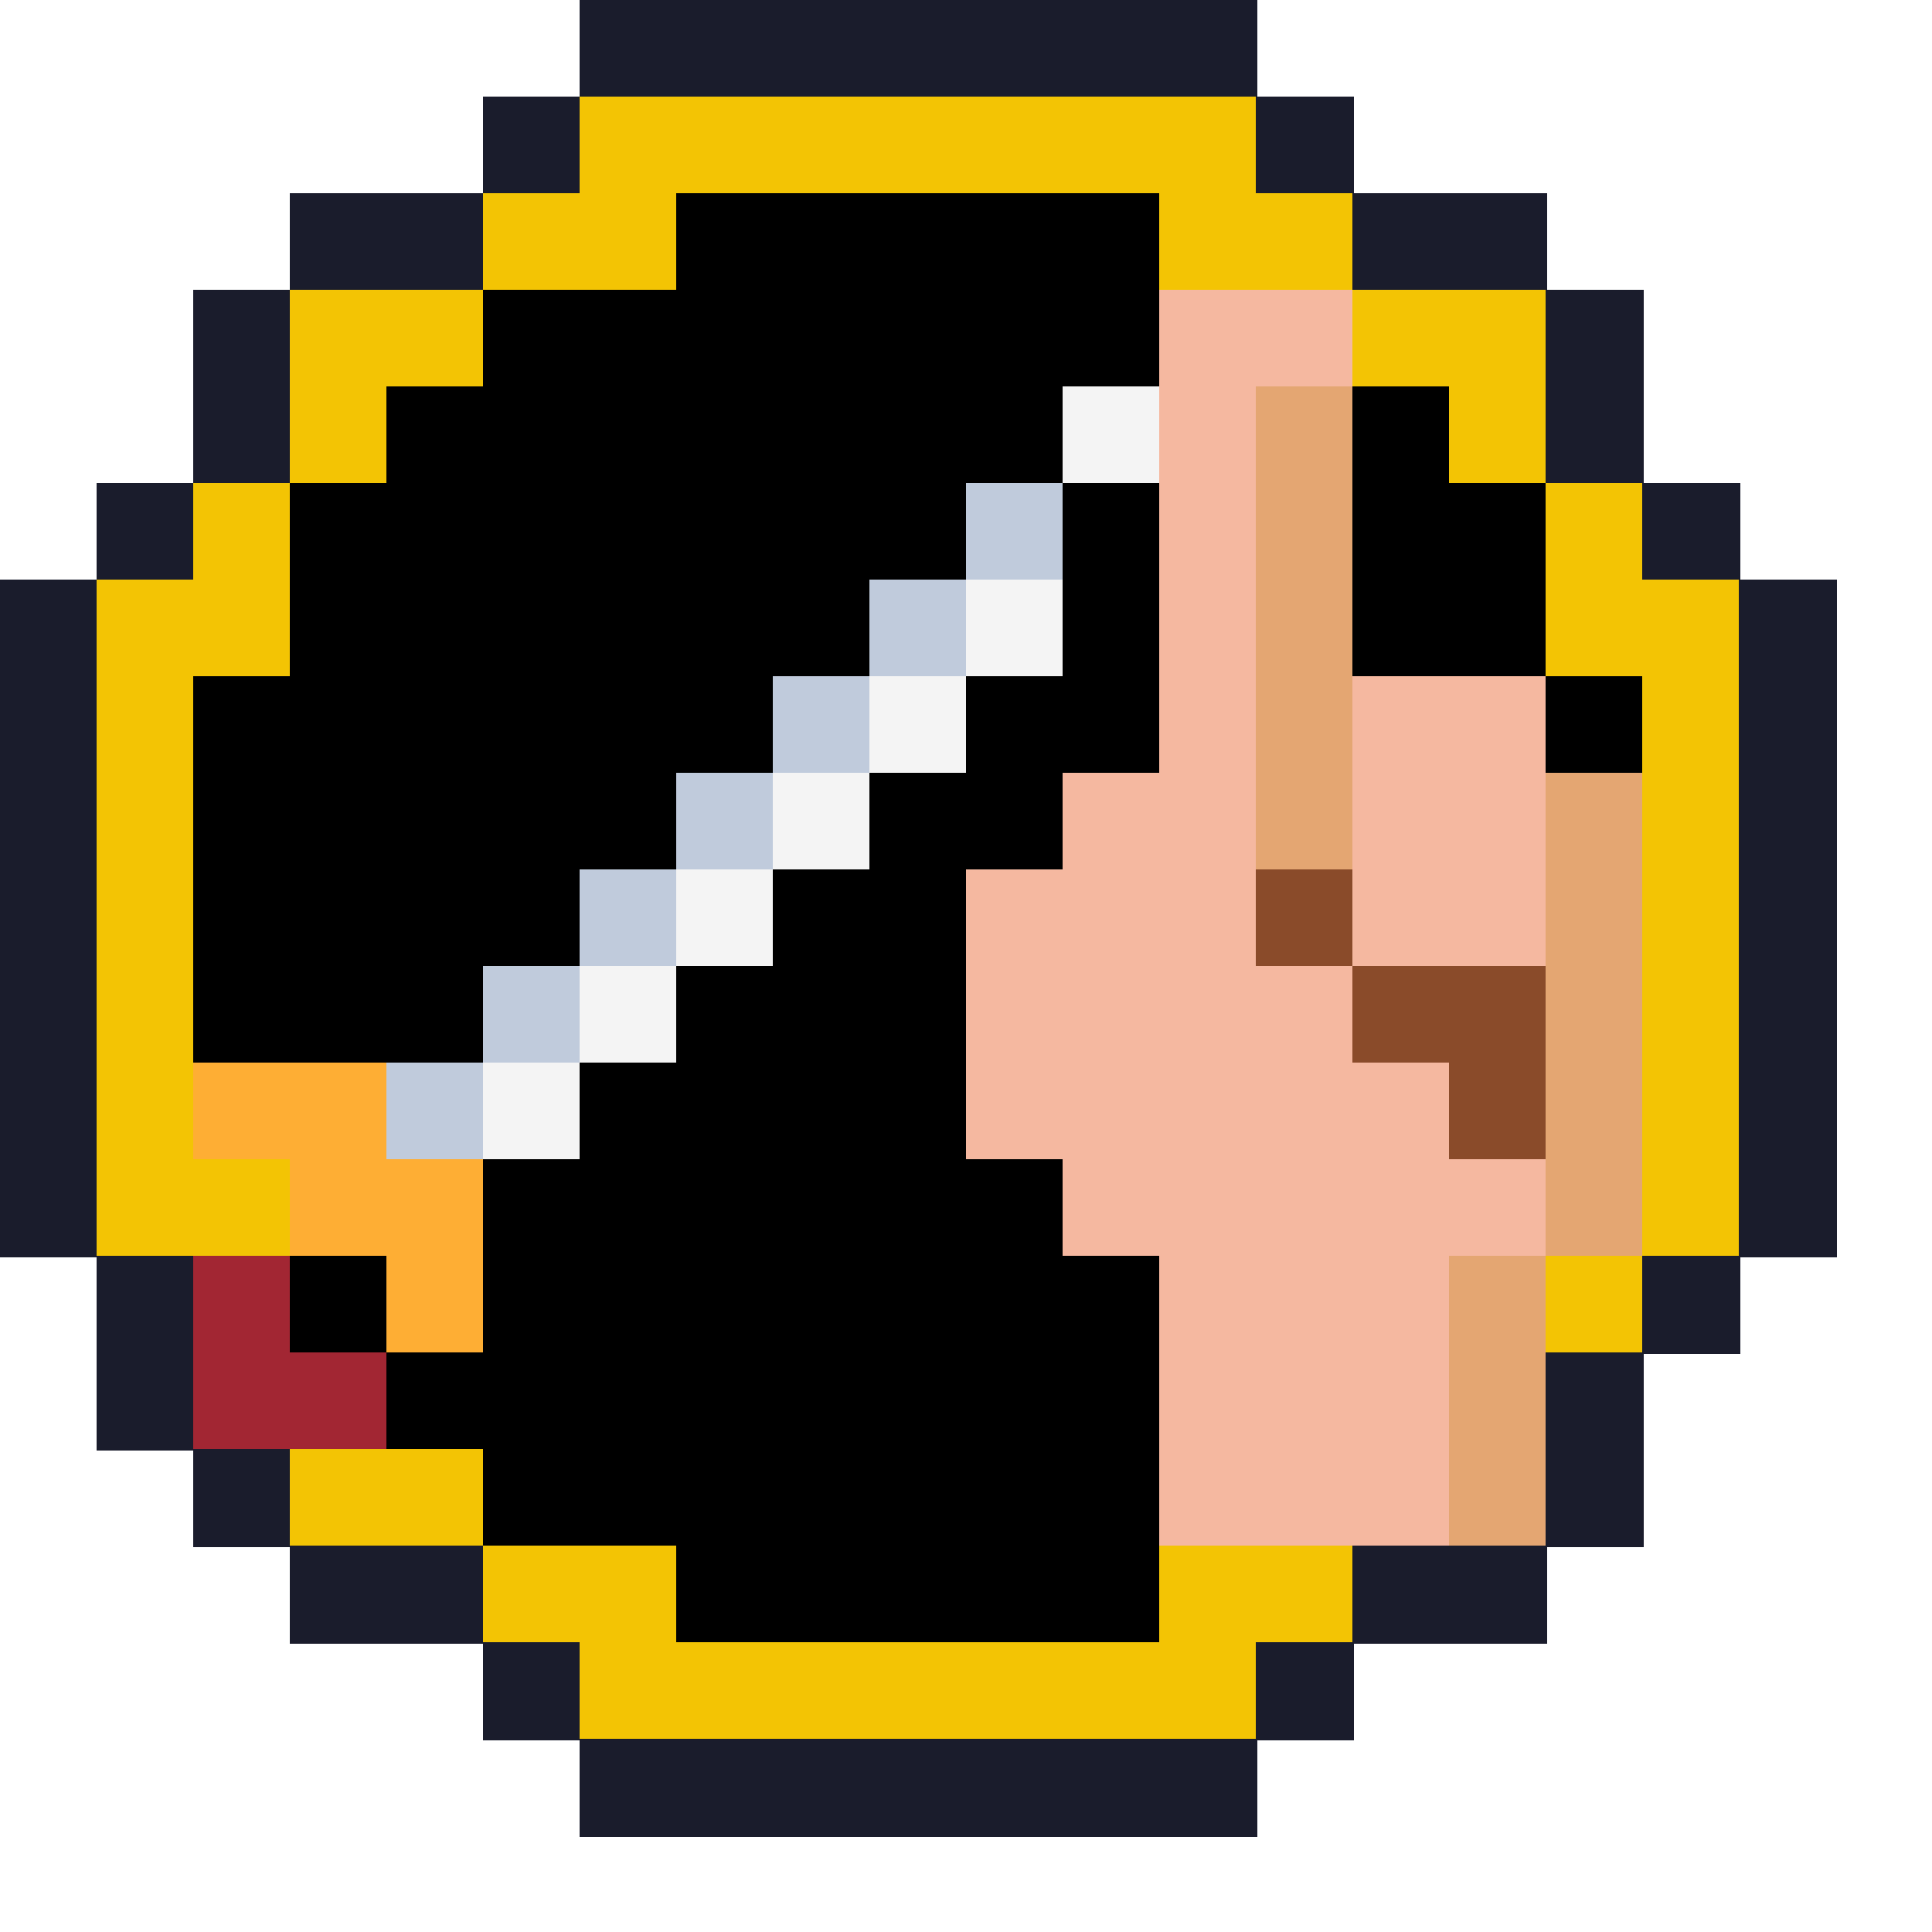
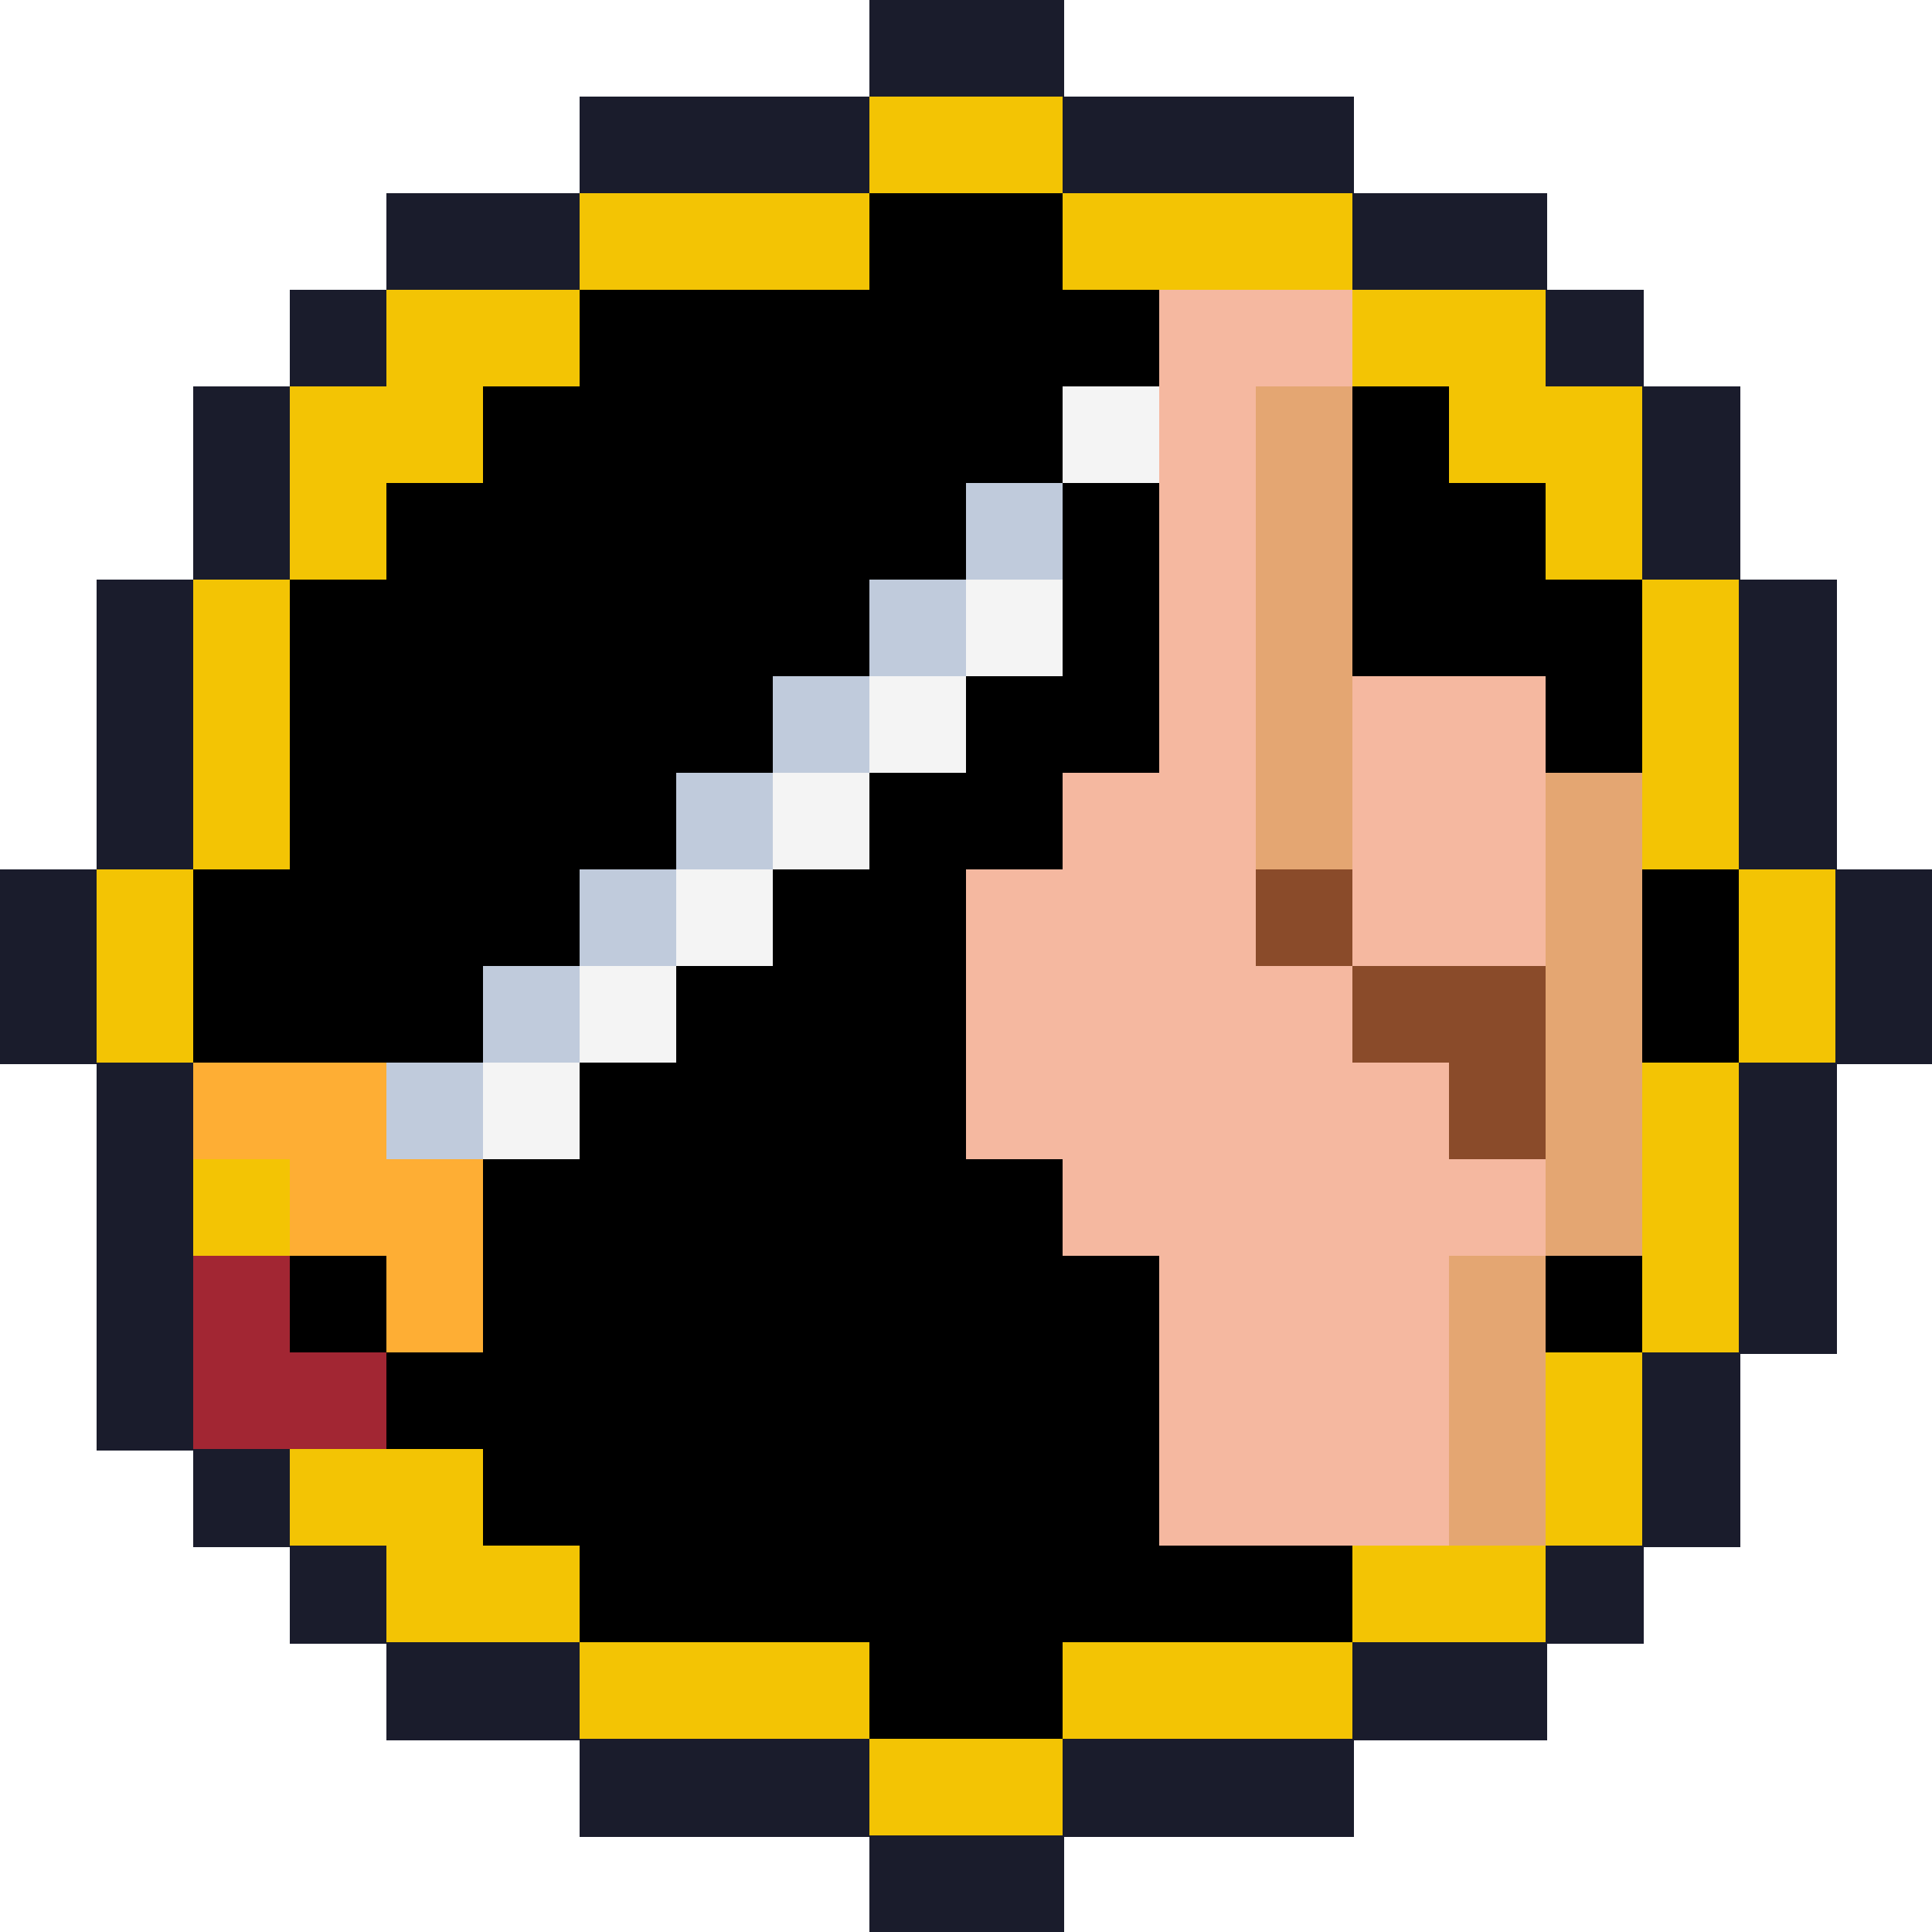
<svg xmlns="http://www.w3.org/2000/svg" viewBox="0 0 20 20" shape-rendering="crispEdges">
-   <rect x="6" y="0" width="1.02" height="1.02" fill="#1a1c2c" />
-   <rect x="7" y="0" width="1.02" height="1.02" fill="#1a1c2c" />
-   <rect x="8" y="0" width="1.02" height="1.02" fill="#1a1c2c" />
  <rect x="9" y="0" width="1.02" height="1.02" fill="#1a1c2c" />
  <rect x="10" y="0" width="1.02" height="1.02" fill="#1a1c2c" />
-   <rect x="11" y="0" width="1.02" height="1.02" fill="#1a1c2c" />
-   <rect x="12" y="0" width="1.02" height="1.02" fill="#1a1c2c" />
-   <rect x="5" y="1" width="1.02" height="1.02" fill="#1a1c2c" />
-   <rect x="6" y="1" width="1.02" height="1.02" fill="#f3c404" />
-   <rect x="7" y="1" width="1.02" height="1.02" fill="#f3c404" />
-   <rect x="8" y="1" width="1.02" height="1.02" fill="#f3c404" />
+   <rect x="6" y="1" width="1.02" height="1.02" fill="#1a1c2c" />
+   <rect x="7" y="1" width="1.02" height="1.02" fill="#1a1c2c" />
+   <rect x="8" y="1" width="1.02" height="1.02" fill="#1a1c2c" />
  <rect x="9" y="1" width="1.02" height="1.02" fill="#f3c404" />
  <rect x="10" y="1" width="1.02" height="1.02" fill="#f3c404" />
-   <rect x="11" y="1" width="1.02" height="1.02" fill="#f3c404" />
-   <rect x="12" y="1" width="1.02" height="1.02" fill="#f3c404" />
+   <rect x="11" y="1" width="1.02" height="1.02" fill="#1a1c2c" />
+   <rect x="12" y="1" width="1.02" height="1.02" fill="#1a1c2c" />
  <rect x="13" y="1" width="1.02" height="1.02" fill="#1a1c2c" />
-   <rect x="3" y="2" width="1.02" height="1.02" fill="#1a1c2c" />
  <rect x="4" y="2" width="1.02" height="1.02" fill="#1a1c2c" />
-   <rect x="5" y="2" width="1.02" height="1.02" fill="#f3c404" />
+   <rect x="5" y="2" width="1.02" height="1.02" fill="#1a1c2c" />
  <rect x="6" y="2" width="1.02" height="1.02" fill="#f3c404" />
-   <rect x="7" y="2" width="1.02" height="1.02" fill="#000000" />
-   <rect x="8" y="2" width="1.02" height="1.02" fill="#000000" />
+   <rect x="7" y="2" width="1.02" height="1.02" fill="#f3c404" />
+   <rect x="8" y="2" width="1.02" height="1.02" fill="#f3c404" />
  <rect x="9" y="2" width="1.02" height="1.02" fill="#000000" />
  <rect x="10" y="2" width="1.02" height="1.02" fill="#000000" />
-   <rect x="11" y="2" width="1.02" height="1.02" fill="#000000" />
+   <rect x="11" y="2" width="1.02" height="1.02" fill="#f3c404" />
  <rect x="12" y="2" width="1.02" height="1.02" fill="#f3c404" />
  <rect x="13" y="2" width="1.02" height="1.02" fill="#f3c404" />
  <rect x="14" y="2" width="1.02" height="1.02" fill="#1a1c2c" />
  <rect x="15" y="2" width="1.02" height="1.02" fill="#1a1c2c" />
-   <rect x="2" y="3" width="1.02" height="1.02" fill="#1a1c2c" />
-   <rect x="3" y="3" width="1.02" height="1.02" fill="#f3c404" />
+   <rect x="3" y="3" width="1.02" height="1.02" fill="#1a1c2c" />
  <rect x="4" y="3" width="1.02" height="1.02" fill="#f3c404" />
-   <rect x="5" y="3" width="1.02" height="1.02" fill="#000000" />
+   <rect x="5" y="3" width="1.02" height="1.02" fill="#f3c404" />
  <rect x="6" y="3" width="1.02" height="1.02" fill="#000000" />
  <rect x="7" y="3" width="1.02" height="1.02" fill="#000000" />
  <rect x="8" y="3" width="1.02" height="1.02" fill="#000000" />
  <rect x="9" y="3" width="1.02" height="1.02" fill="#000000" />
  <rect x="10" y="3" width="1.02" height="1.02" fill="#000000" />
  <rect x="11" y="3" width="1.02" height="1.02" fill="#000000" />
  <rect x="12" y="3" width="1.02" height="1.02" fill="#f5b8a0" />
  <rect x="13" y="3" width="1.02" height="1.02" fill="#f5b8a0" />
  <rect x="14" y="3" width="1.02" height="1.02" fill="#f3c404" />
  <rect x="15" y="3" width="1.02" height="1.02" fill="#f3c404" />
  <rect x="16" y="3" width="1.02" height="1.02" fill="#1a1c2c" />
  <rect x="2" y="4" width="1.02" height="1.02" fill="#1a1c2c" />
  <rect x="3" y="4" width="1.02" height="1.02" fill="#f3c404" />
-   <rect x="4" y="4" width="1.02" height="1.02" fill="#000000" />
+   <rect x="4" y="4" width="1.02" height="1.02" fill="#f3c404" />
  <rect x="5" y="4" width="1.02" height="1.02" fill="#000000" />
  <rect x="6" y="4" width="1.02" height="1.02" fill="#000000" />
  <rect x="7" y="4" width="1.02" height="1.02" fill="#000000" />
  <rect x="8" y="4" width="1.02" height="1.02" fill="#000000" />
  <rect x="9" y="4" width="1.02" height="1.02" fill="#000000" />
  <rect x="10" y="4" width="1.02" height="1.02" fill="#000000" />
  <rect x="11" y="4" width="1.02" height="1.02" fill="#f4f4f4" />
  <rect x="12" y="4" width="1.02" height="1.02" fill="#f5b8a0" />
  <rect x="13" y="4" width="1.02" height="1.02" fill="#e4a672" />
  <rect x="14" y="4" width="1.02" height="1.02" fill="#000000" />
  <rect x="15" y="4" width="1.02" height="1.02" fill="#f3c404" />
-   <rect x="16" y="4" width="1.02" height="1.02" fill="#1a1c2c" />
-   <rect x="1" y="5" width="1.02" height="1.02" fill="#1a1c2c" />
-   <rect x="2" y="5" width="1.02" height="1.02" fill="#f3c404" />
-   <rect x="3" y="5" width="1.02" height="1.02" fill="#000000" />
+   <rect x="16" y="4" width="1.02" height="1.02" fill="#f3c404" />
+   <rect x="17" y="4" width="1.02" height="1.02" fill="#1a1c2c" />
+   <rect x="2" y="5" width="1.02" height="1.02" fill="#1a1c2c" />
+   <rect x="3" y="5" width="1.02" height="1.02" fill="#f3c404" />
  <rect x="4" y="5" width="1.02" height="1.02" fill="#000000" />
  <rect x="5" y="5" width="1.02" height="1.02" fill="#000000" />
  <rect x="6" y="5" width="1.02" height="1.02" fill="#000000" />
  <rect x="7" y="5" width="1.02" height="1.02" fill="#000000" />
  <rect x="8" y="5" width="1.02" height="1.02" fill="#000000" />
  <rect x="9" y="5" width="1.02" height="1.02" fill="#000000" />
  <rect x="10" y="5" width="1.02" height="1.02" fill="#c0cbdc" />
  <rect x="11" y="5" width="1.02" height="1.02" fill="#000000" />
  <rect x="12" y="5" width="1.02" height="1.02" fill="#f5b8a0" />
  <rect x="13" y="5" width="1.02" height="1.02" fill="#e4a672" />
  <rect x="14" y="5" width="1.02" height="1.02" fill="#000000" />
  <rect x="15" y="5" width="1.02" height="1.02" fill="#000000" />
  <rect x="16" y="5" width="1.02" height="1.02" fill="#f3c404" />
  <rect x="17" y="5" width="1.02" height="1.02" fill="#1a1c2c" />
-   <rect x="0" y="6" width="1.02" height="1.02" fill="#1a1c2c" />
-   <rect x="1" y="6" width="1.02" height="1.02" fill="#f3c404" />
+   <rect x="1" y="6" width="1.02" height="1.02" fill="#1a1c2c" />
  <rect x="2" y="6" width="1.02" height="1.02" fill="#f3c404" />
  <rect x="3" y="6" width="1.02" height="1.02" fill="#000000" />
  <rect x="4" y="6" width="1.02" height="1.02" fill="#000000" />
  <rect x="5" y="6" width="1.02" height="1.02" fill="#000000" />
  <rect x="6" y="6" width="1.02" height="1.02" fill="#000000" />
  <rect x="7" y="6" width="1.02" height="1.02" fill="#000000" />
  <rect x="8" y="6" width="1.02" height="1.02" fill="#000000" />
  <rect x="9" y="6" width="1.02" height="1.02" fill="#c0cbdc" />
  <rect x="10" y="6" width="1.02" height="1.02" fill="#f4f4f4" />
  <rect x="11" y="6" width="1.02" height="1.02" fill="#000000" />
  <rect x="12" y="6" width="1.02" height="1.02" fill="#f5b8a0" />
  <rect x="13" y="6" width="1.02" height="1.02" fill="#e4a672" />
  <rect x="14" y="6" width="1.02" height="1.02" fill="#000000" />
  <rect x="15" y="6" width="1.02" height="1.02" fill="#000000" />
-   <rect x="16" y="6" width="1.02" height="1.02" fill="#f3c404" />
+   <rect x="16" y="6" width="1.02" height="1.02" fill="#000000" />
  <rect x="17" y="6" width="1.02" height="1.02" fill="#f3c404" />
  <rect x="18" y="6" width="1.02" height="1.02" fill="#1a1c2c" />
-   <rect x="0" y="7" width="1.02" height="1.02" fill="#1a1c2c" />
-   <rect x="1" y="7" width="1.02" height="1.02" fill="#f3c404" />
-   <rect x="2" y="7" width="1.02" height="1.02" fill="#000000" />
+   <rect x="1" y="7" width="1.02" height="1.02" fill="#1a1c2c" />
+   <rect x="2" y="7" width="1.02" height="1.02" fill="#f3c404" />
  <rect x="3" y="7" width="1.02" height="1.02" fill="#000000" />
  <rect x="4" y="7" width="1.02" height="1.02" fill="#000000" />
  <rect x="5" y="7" width="1.02" height="1.02" fill="#000000" />
  <rect x="6" y="7" width="1.02" height="1.02" fill="#000000" />
  <rect x="7" y="7" width="1.02" height="1.02" fill="#000000" />
  <rect x="8" y="7" width="1.02" height="1.02" fill="#c0cbdc" />
  <rect x="9" y="7" width="1.02" height="1.02" fill="#f4f4f4" />
  <rect x="10" y="7" width="1.02" height="1.02" fill="#000000" />
  <rect x="11" y="7" width="1.02" height="1.02" fill="#000000" />
  <rect x="12" y="7" width="1.02" height="1.02" fill="#f5b8a0" />
  <rect x="13" y="7" width="1.02" height="1.02" fill="#e4a672" />
  <rect x="14" y="7" width="1.02" height="1.02" fill="#f5b8a0" />
  <rect x="15" y="7" width="1.02" height="1.02" fill="#f5b8a0" />
  <rect x="16" y="7" width="1.02" height="1.02" fill="#000000" />
  <rect x="17" y="7" width="1.02" height="1.02" fill="#f3c404" />
  <rect x="18" y="7" width="1.02" height="1.02" fill="#1a1c2c" />
-   <rect x="0" y="8" width="1.02" height="1.02" fill="#1a1c2c" />
-   <rect x="1" y="8" width="1.02" height="1.02" fill="#f3c404" />
-   <rect x="2" y="8" width="1.02" height="1.02" fill="#000000" />
+   <rect x="1" y="8" width="1.02" height="1.02" fill="#1a1c2c" />
+   <rect x="2" y="8" width="1.02" height="1.02" fill="#f3c404" />
  <rect x="3" y="8" width="1.02" height="1.02" fill="#000000" />
  <rect x="4" y="8" width="1.02" height="1.02" fill="#000000" />
  <rect x="5" y="8" width="1.02" height="1.02" fill="#000000" />
  <rect x="6" y="8" width="1.02" height="1.02" fill="#000000" />
  <rect x="7" y="8" width="1.02" height="1.02" fill="#c0cbdc" />
  <rect x="8" y="8" width="1.02" height="1.02" fill="#f4f4f4" />
  <rect x="9" y="8" width="1.02" height="1.02" fill="#000000" />
  <rect x="10" y="8" width="1.02" height="1.02" fill="#000000" />
  <rect x="11" y="8" width="1.02" height="1.02" fill="#f5b8a0" />
  <rect x="12" y="8" width="1.02" height="1.02" fill="#f5b8a0" />
  <rect x="13" y="8" width="1.02" height="1.02" fill="#e4a672" />
  <rect x="14" y="8" width="1.02" height="1.02" fill="#f5b8a0" />
  <rect x="15" y="8" width="1.02" height="1.02" fill="#f5b8a0" />
  <rect x="16" y="8" width="1.02" height="1.02" fill="#e4a672" />
  <rect x="17" y="8" width="1.02" height="1.02" fill="#f3c404" />
  <rect x="18" y="8" width="1.02" height="1.02" fill="#1a1c2c" />
  <rect x="0" y="9" width="1.02" height="1.02" fill="#1a1c2c" />
  <rect x="1" y="9" width="1.02" height="1.02" fill="#f3c404" />
  <rect x="2" y="9" width="1.02" height="1.02" fill="#000000" />
  <rect x="3" y="9" width="1.02" height="1.02" fill="#000000" />
  <rect x="4" y="9" width="1.02" height="1.02" fill="#000000" />
  <rect x="5" y="9" width="1.02" height="1.02" fill="#000000" />
  <rect x="6" y="9" width="1.02" height="1.02" fill="#c0cbdc" />
  <rect x="7" y="9" width="1.02" height="1.02" fill="#f4f4f4" />
  <rect x="8" y="9" width="1.02" height="1.02" fill="#000000" />
  <rect x="9" y="9" width="1.02" height="1.02" fill="#000000" />
  <rect x="10" y="9" width="1.02" height="1.02" fill="#f5b8a0" />
  <rect x="11" y="9" width="1.02" height="1.02" fill="#f5b8a0" />
  <rect x="12" y="9" width="1.02" height="1.02" fill="#f5b8a0" />
  <rect x="13" y="9" width="1.02" height="1.02" fill="#8a4b2a" />
  <rect x="14" y="9" width="1.02" height="1.02" fill="#f5b8a0" />
  <rect x="15" y="9" width="1.02" height="1.02" fill="#f5b8a0" />
  <rect x="16" y="9" width="1.02" height="1.02" fill="#e4a672" />
-   <rect x="17" y="9" width="1.02" height="1.02" fill="#f3c404" />
-   <rect x="18" y="9" width="1.02" height="1.02" fill="#1a1c2c" />
+   <rect x="17" y="9" width="1.02" height="1.02" fill="#000000" />
+   <rect x="18" y="9" width="1.02" height="1.02" fill="#f3c404" />
+   <rect x="19" y="9" width="1.02" height="1.02" fill="#1a1c2c" />
  <rect x="0" y="10" width="1.02" height="1.02" fill="#1a1c2c" />
  <rect x="1" y="10" width="1.02" height="1.02" fill="#f3c404" />
  <rect x="2" y="10" width="1.02" height="1.02" fill="#000000" />
  <rect x="3" y="10" width="1.02" height="1.02" fill="#000000" />
  <rect x="4" y="10" width="1.02" height="1.02" fill="#000000" />
  <rect x="5" y="10" width="1.02" height="1.02" fill="#c0cbdc" />
  <rect x="6" y="10" width="1.02" height="1.02" fill="#f4f4f4" />
  <rect x="7" y="10" width="1.02" height="1.02" fill="#000000" />
  <rect x="8" y="10" width="1.02" height="1.02" fill="#000000" />
  <rect x="9" y="10" width="1.02" height="1.02" fill="#000000" />
  <rect x="10" y="10" width="1.02" height="1.02" fill="#f5b8a0" />
  <rect x="11" y="10" width="1.02" height="1.02" fill="#f5b8a0" />
  <rect x="12" y="10" width="1.02" height="1.02" fill="#f5b8a0" />
  <rect x="13" y="10" width="1.02" height="1.02" fill="#f5b8a0" />
  <rect x="14" y="10" width="1.02" height="1.02" fill="#8a4b2a" />
  <rect x="15" y="10" width="1.02" height="1.02" fill="#8a4b2a" />
  <rect x="16" y="10" width="1.02" height="1.02" fill="#e4a672" />
-   <rect x="17" y="10" width="1.02" height="1.02" fill="#f3c404" />
-   <rect x="18" y="10" width="1.02" height="1.02" fill="#1a1c2c" />
-   <rect x="0" y="11" width="1.02" height="1.02" fill="#1a1c2c" />
-   <rect x="1" y="11" width="1.02" height="1.02" fill="#f3c404" />
+   <rect x="17" y="10" width="1.02" height="1.02" fill="#000000" />
+   <rect x="18" y="10" width="1.02" height="1.02" fill="#f3c404" />
+   <rect x="19" y="10" width="1.02" height="1.02" fill="#1a1c2c" />
+   <rect x="1" y="11" width="1.02" height="1.02" fill="#1a1c2c" />
  <rect x="2" y="11" width="1.02" height="1.02" fill="#feae34" />
  <rect x="3" y="11" width="1.02" height="1.02" fill="#feae34" />
  <rect x="4" y="11" width="1.02" height="1.02" fill="#c0cbdc" />
  <rect x="5" y="11" width="1.02" height="1.02" fill="#f4f4f4" />
  <rect x="6" y="11" width="1.02" height="1.02" fill="#000000" />
  <rect x="7" y="11" width="1.02" height="1.02" fill="#000000" />
  <rect x="8" y="11" width="1.02" height="1.02" fill="#000000" />
  <rect x="9" y="11" width="1.02" height="1.02" fill="#000000" />
  <rect x="10" y="11" width="1.02" height="1.02" fill="#f5b8a0" />
  <rect x="11" y="11" width="1.02" height="1.02" fill="#f5b8a0" />
  <rect x="12" y="11" width="1.02" height="1.02" fill="#f5b8a0" />
  <rect x="13" y="11" width="1.02" height="1.02" fill="#f5b8a0" />
  <rect x="14" y="11" width="1.02" height="1.02" fill="#f5b8a0" />
  <rect x="15" y="11" width="1.02" height="1.02" fill="#8a4b2a" />
  <rect x="16" y="11" width="1.02" height="1.02" fill="#e4a672" />
  <rect x="17" y="11" width="1.02" height="1.02" fill="#f3c404" />
  <rect x="18" y="11" width="1.02" height="1.02" fill="#1a1c2c" />
-   <rect x="0" y="12" width="1.02" height="1.02" fill="#1a1c2c" />
-   <rect x="1" y="12" width="1.02" height="1.02" fill="#f3c404" />
+   <rect x="1" y="12" width="1.02" height="1.02" fill="#1a1c2c" />
  <rect x="2" y="12" width="1.02" height="1.02" fill="#f3c404" />
  <rect x="3" y="12" width="1.02" height="1.02" fill="#feae34" />
  <rect x="4" y="12" width="1.02" height="1.02" fill="#feae34" />
  <rect x="5" y="12" width="1.02" height="1.02" fill="#000000" />
  <rect x="6" y="12" width="1.02" height="1.02" fill="#000000" />
  <rect x="7" y="12" width="1.02" height="1.02" fill="#000000" />
  <rect x="8" y="12" width="1.02" height="1.02" fill="#000000" />
  <rect x="9" y="12" width="1.02" height="1.02" fill="#000000" />
  <rect x="10" y="12" width="1.02" height="1.02" fill="#000000" />
  <rect x="11" y="12" width="1.02" height="1.02" fill="#f5b8a0" />
  <rect x="12" y="12" width="1.02" height="1.02" fill="#f5b8a0" />
  <rect x="13" y="12" width="1.02" height="1.02" fill="#f5b8a0" />
  <rect x="14" y="12" width="1.02" height="1.02" fill="#f5b8a0" />
  <rect x="15" y="12" width="1.02" height="1.02" fill="#f5b8a0" />
  <rect x="16" y="12" width="1.02" height="1.02" fill="#e4a672" />
  <rect x="17" y="12" width="1.02" height="1.02" fill="#f3c404" />
  <rect x="18" y="12" width="1.02" height="1.02" fill="#1a1c2c" />
  <rect x="1" y="13" width="1.02" height="1.02" fill="#1a1c2c" />
  <rect x="2" y="13" width="1.02" height="1.02" fill="#a22633" />
  <rect x="3" y="13" width="1.02" height="1.02" fill="#000000" />
  <rect x="4" y="13" width="1.02" height="1.02" fill="#feae34" />
  <rect x="5" y="13" width="1.02" height="1.02" fill="#000000" />
  <rect x="6" y="13" width="1.02" height="1.02" fill="#000000" />
  <rect x="7" y="13" width="1.02" height="1.02" fill="#000000" />
  <rect x="8" y="13" width="1.02" height="1.02" fill="#000000" />
  <rect x="9" y="13" width="1.02" height="1.02" fill="#000000" />
  <rect x="10" y="13" width="1.02" height="1.02" fill="#000000" />
  <rect x="11" y="13" width="1.02" height="1.02" fill="#000000" />
  <rect x="12" y="13" width="1.02" height="1.02" fill="#f5b8a0" />
  <rect x="13" y="13" width="1.02" height="1.02" fill="#f5b8a0" />
  <rect x="14" y="13" width="1.02" height="1.02" fill="#f5b8a0" />
  <rect x="15" y="13" width="1.02" height="1.02" fill="#e4a672" />
-   <rect x="16" y="13" width="1.02" height="1.02" fill="#f3c404" />
-   <rect x="17" y="13" width="1.02" height="1.02" fill="#1a1c2c" />
+   <rect x="16" y="13" width="1.02" height="1.02" fill="#000000" />
+   <rect x="17" y="13" width="1.02" height="1.02" fill="#f3c404" />
+   <rect x="18" y="13" width="1.02" height="1.02" fill="#1a1c2c" />
  <rect x="1" y="14" width="1.02" height="1.02" fill="#1a1c2c" />
  <rect x="2" y="14" width="1.02" height="1.02" fill="#a22633" />
  <rect x="3" y="14" width="1.02" height="1.02" fill="#a22633" />
  <rect x="4" y="14" width="1.02" height="1.02" fill="#000000" />
  <rect x="5" y="14" width="1.02" height="1.02" fill="#000000" />
  <rect x="6" y="14" width="1.02" height="1.02" fill="#000000" />
  <rect x="7" y="14" width="1.02" height="1.02" fill="#000000" />
  <rect x="8" y="14" width="1.02" height="1.02" fill="#000000" />
  <rect x="9" y="14" width="1.02" height="1.02" fill="#000000" />
  <rect x="10" y="14" width="1.02" height="1.02" fill="#000000" />
  <rect x="11" y="14" width="1.02" height="1.02" fill="#000000" />
  <rect x="12" y="14" width="1.02" height="1.02" fill="#f5b8a0" />
  <rect x="13" y="14" width="1.02" height="1.02" fill="#f5b8a0" />
  <rect x="14" y="14" width="1.02" height="1.02" fill="#f5b8a0" />
  <rect x="15" y="14" width="1.02" height="1.02" fill="#e4a672" />
-   <rect x="16" y="14" width="1.02" height="1.02" fill="#1a1c2c" />
+   <rect x="16" y="14" width="1.02" height="1.02" fill="#f3c404" />
+   <rect x="17" y="14" width="1.02" height="1.02" fill="#1a1c2c" />
  <rect x="2" y="15" width="1.02" height="1.02" fill="#1a1c2c" />
  <rect x="3" y="15" width="1.02" height="1.02" fill="#f3c404" />
  <rect x="4" y="15" width="1.02" height="1.02" fill="#f3c404" />
  <rect x="5" y="15" width="1.02" height="1.02" fill="#000000" />
  <rect x="6" y="15" width="1.02" height="1.02" fill="#000000" />
  <rect x="7" y="15" width="1.02" height="1.02" fill="#000000" />
  <rect x="8" y="15" width="1.02" height="1.02" fill="#000000" />
  <rect x="9" y="15" width="1.02" height="1.02" fill="#000000" />
  <rect x="10" y="15" width="1.02" height="1.02" fill="#000000" />
  <rect x="11" y="15" width="1.02" height="1.02" fill="#000000" />
  <rect x="12" y="15" width="1.02" height="1.02" fill="#f5b8a0" />
  <rect x="13" y="15" width="1.02" height="1.02" fill="#f5b8a0" />
  <rect x="14" y="15" width="1.02" height="1.02" fill="#f5b8a0" />
  <rect x="15" y="15" width="1.02" height="1.02" fill="#e4a672" />
-   <rect x="16" y="15" width="1.02" height="1.02" fill="#1a1c2c" />
+   <rect x="16" y="15" width="1.02" height="1.02" fill="#f3c404" />
+   <rect x="17" y="15" width="1.02" height="1.02" fill="#1a1c2c" />
  <rect x="3" y="16" width="1.02" height="1.02" fill="#1a1c2c" />
-   <rect x="4" y="16" width="1.02" height="1.02" fill="#1a1c2c" />
+   <rect x="4" y="16" width="1.02" height="1.02" fill="#f3c404" />
  <rect x="5" y="16" width="1.02" height="1.02" fill="#f3c404" />
-   <rect x="6" y="16" width="1.02" height="1.02" fill="#f3c404" />
+   <rect x="6" y="16" width="1.02" height="1.02" fill="#000000" />
  <rect x="7" y="16" width="1.02" height="1.02" fill="#000000" />
  <rect x="8" y="16" width="1.02" height="1.02" fill="#000000" />
  <rect x="9" y="16" width="1.02" height="1.02" fill="#000000" />
  <rect x="10" y="16" width="1.02" height="1.02" fill="#000000" />
  <rect x="11" y="16" width="1.02" height="1.02" fill="#000000" />
-   <rect x="12" y="16" width="1.02" height="1.02" fill="#f3c404" />
-   <rect x="13" y="16" width="1.02" height="1.02" fill="#f3c404" />
-   <rect x="14" y="16" width="1.02" height="1.02" fill="#1a1c2c" />
-   <rect x="15" y="16" width="1.02" height="1.02" fill="#1a1c2c" />
+   <rect x="12" y="16" width="1.02" height="1.02" fill="#000000" />
+   <rect x="13" y="16" width="1.02" height="1.02" fill="#000000" />
+   <rect x="14" y="16" width="1.02" height="1.02" fill="#f3c404" />
+   <rect x="15" y="16" width="1.02" height="1.02" fill="#f3c404" />
+   <rect x="16" y="16" width="1.02" height="1.02" fill="#1a1c2c" />
+   <rect x="4" y="17" width="1.02" height="1.02" fill="#1a1c2c" />
  <rect x="5" y="17" width="1.02" height="1.02" fill="#1a1c2c" />
  <rect x="6" y="17" width="1.02" height="1.02" fill="#f3c404" />
  <rect x="7" y="17" width="1.02" height="1.02" fill="#f3c404" />
  <rect x="8" y="17" width="1.02" height="1.02" fill="#f3c404" />
-   <rect x="9" y="17" width="1.02" height="1.02" fill="#f3c404" />
-   <rect x="10" y="17" width="1.02" height="1.02" fill="#f3c404" />
+   <rect x="9" y="17" width="1.02" height="1.02" fill="#000000" />
+   <rect x="10" y="17" width="1.02" height="1.02" fill="#000000" />
  <rect x="11" y="17" width="1.02" height="1.02" fill="#f3c404" />
  <rect x="12" y="17" width="1.02" height="1.02" fill="#f3c404" />
-   <rect x="13" y="17" width="1.02" height="1.02" fill="#1a1c2c" />
+   <rect x="13" y="17" width="1.02" height="1.02" fill="#f3c404" />
+   <rect x="14" y="17" width="1.02" height="1.02" fill="#1a1c2c" />
+   <rect x="15" y="17" width="1.02" height="1.02" fill="#1a1c2c" />
  <rect x="6" y="18" width="1.02" height="1.02" fill="#1a1c2c" />
  <rect x="7" y="18" width="1.02" height="1.02" fill="#1a1c2c" />
  <rect x="8" y="18" width="1.02" height="1.02" fill="#1a1c2c" />
-   <rect x="9" y="18" width="1.02" height="1.02" fill="#1a1c2c" />
-   <rect x="10" y="18" width="1.02" height="1.02" fill="#1a1c2c" />
+   <rect x="9" y="18" width="1.02" height="1.02" fill="#f3c404" />
+   <rect x="10" y="18" width="1.02" height="1.02" fill="#f3c404" />
  <rect x="11" y="18" width="1.02" height="1.02" fill="#1a1c2c" />
  <rect x="12" y="18" width="1.02" height="1.02" fill="#1a1c2c" />
+   <rect x="13" y="18" width="1.02" height="1.02" fill="#1a1c2c" />
+   <rect x="9" y="19" width="1.02" height="1.02" fill="#1a1c2c" />
+   <rect x="10" y="19" width="1.02" height="1.02" fill="#1a1c2c" />
</svg>
